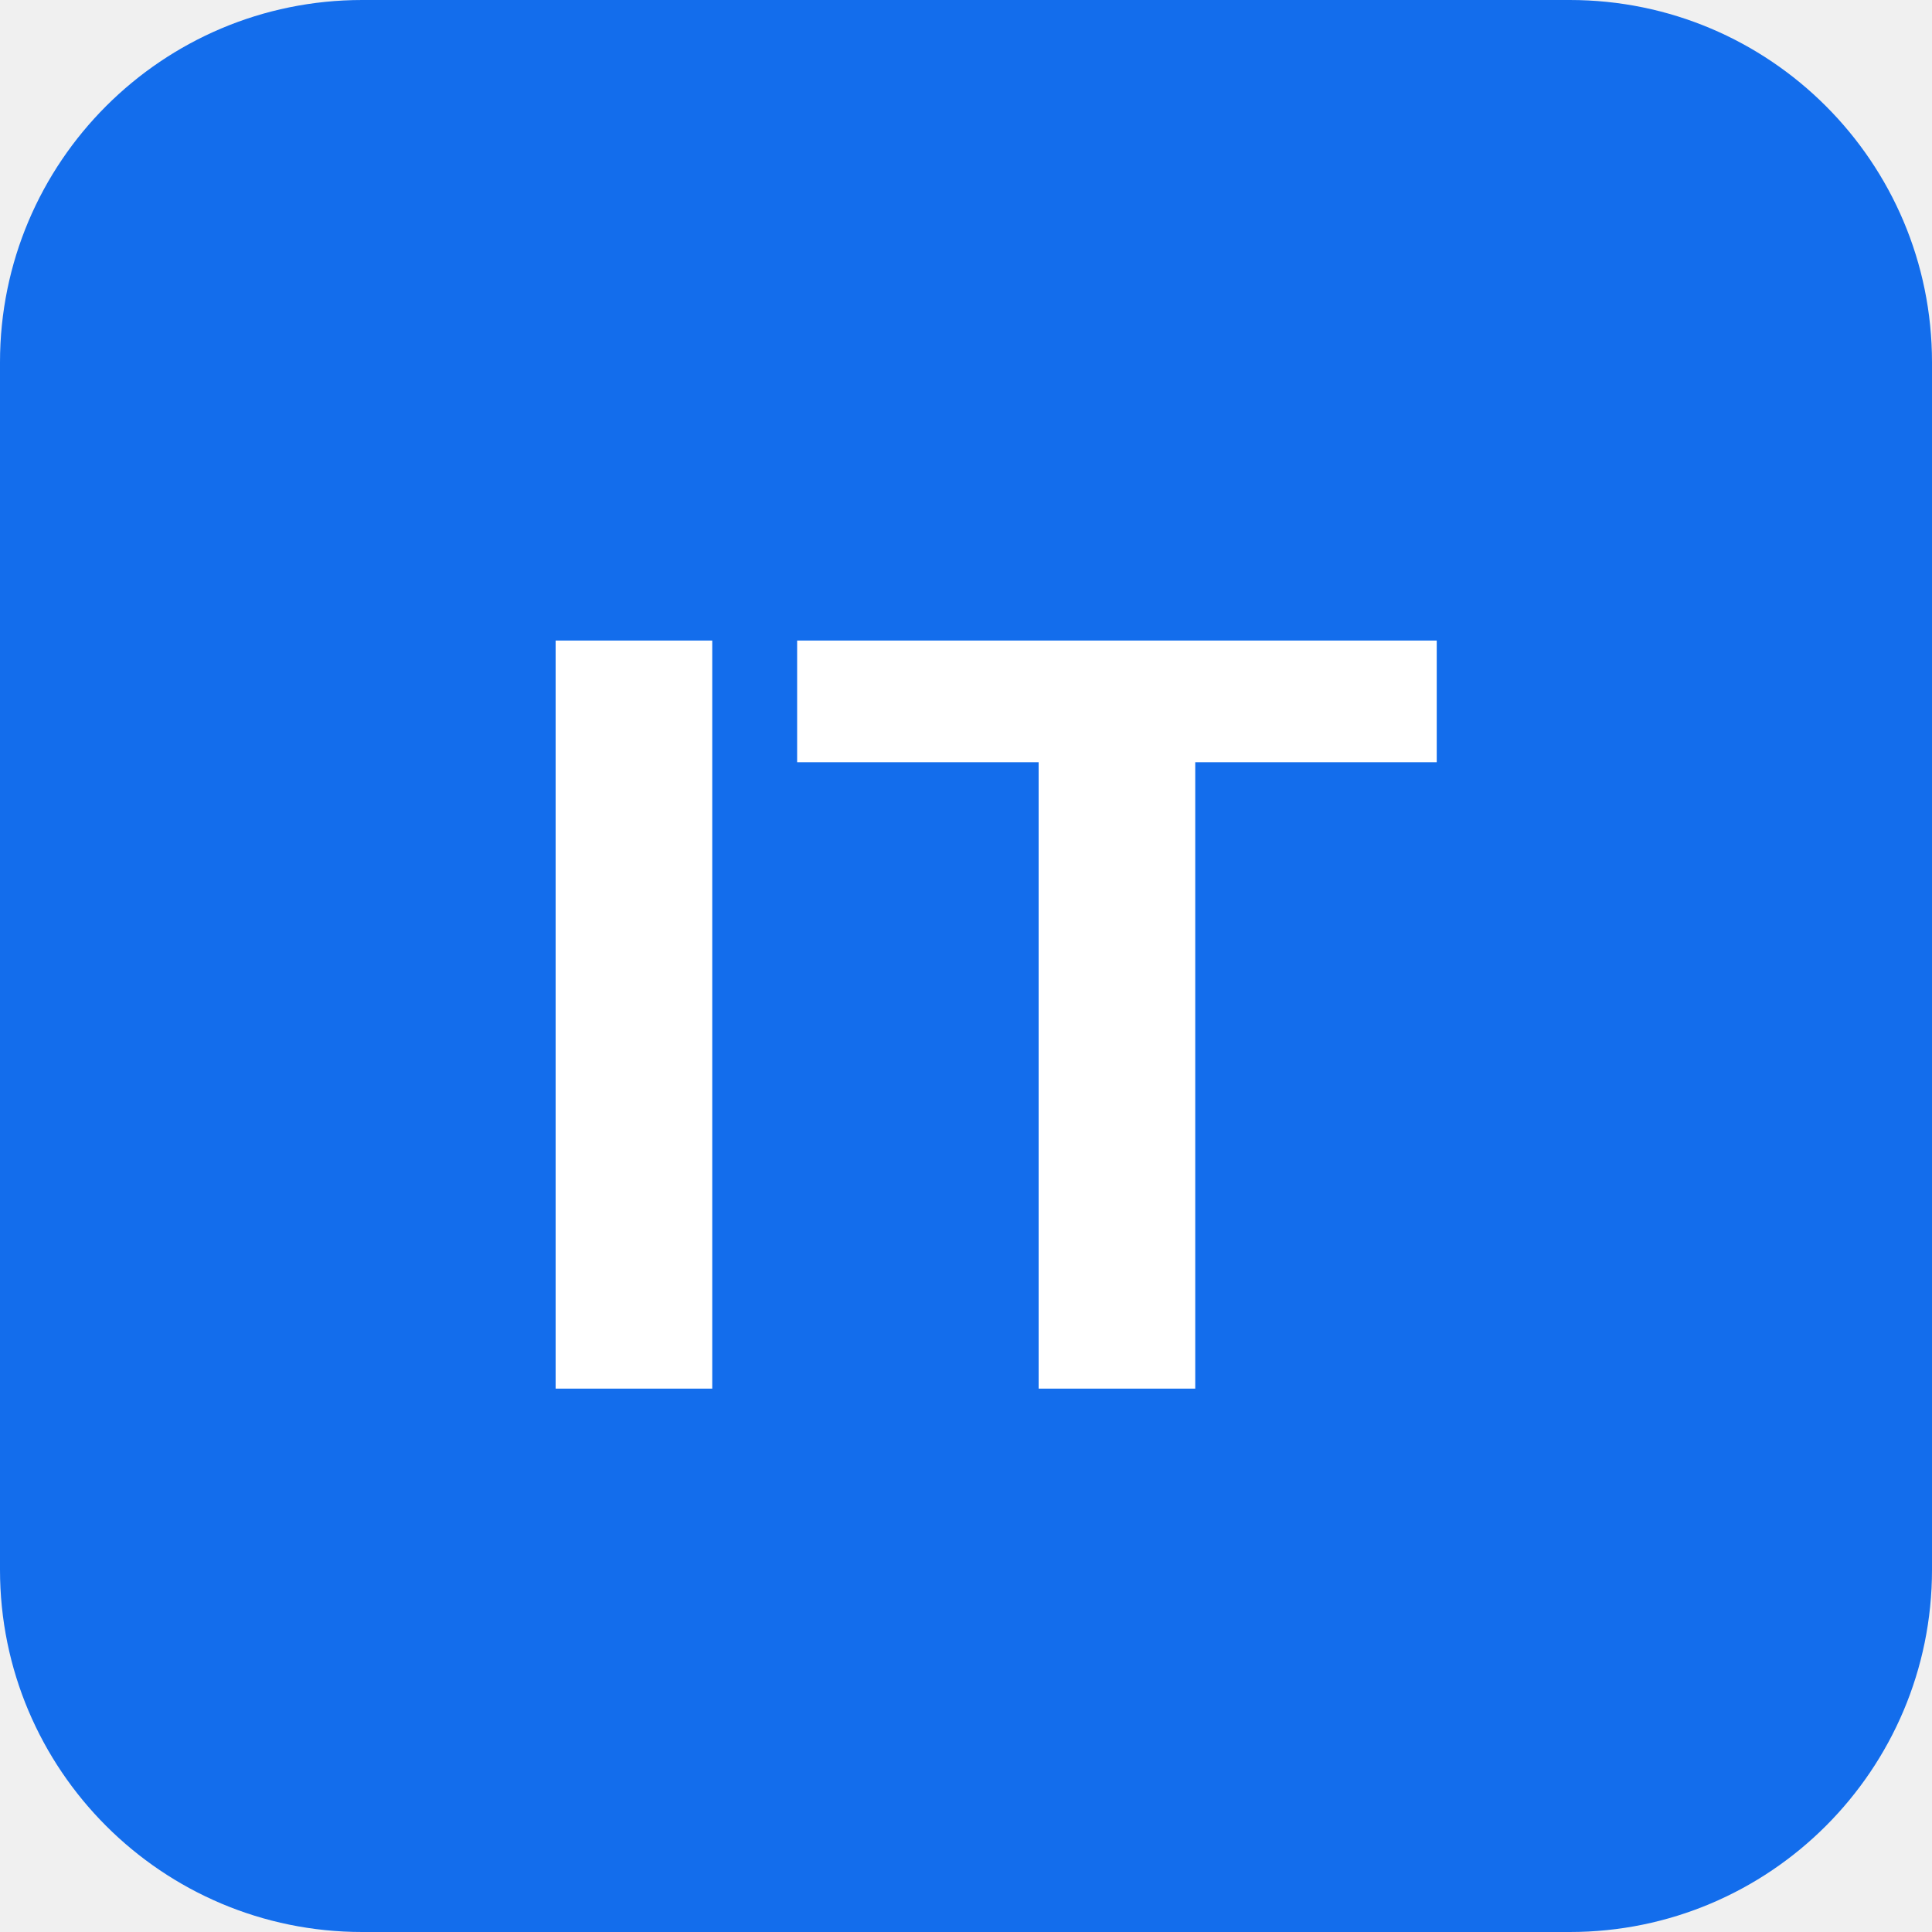
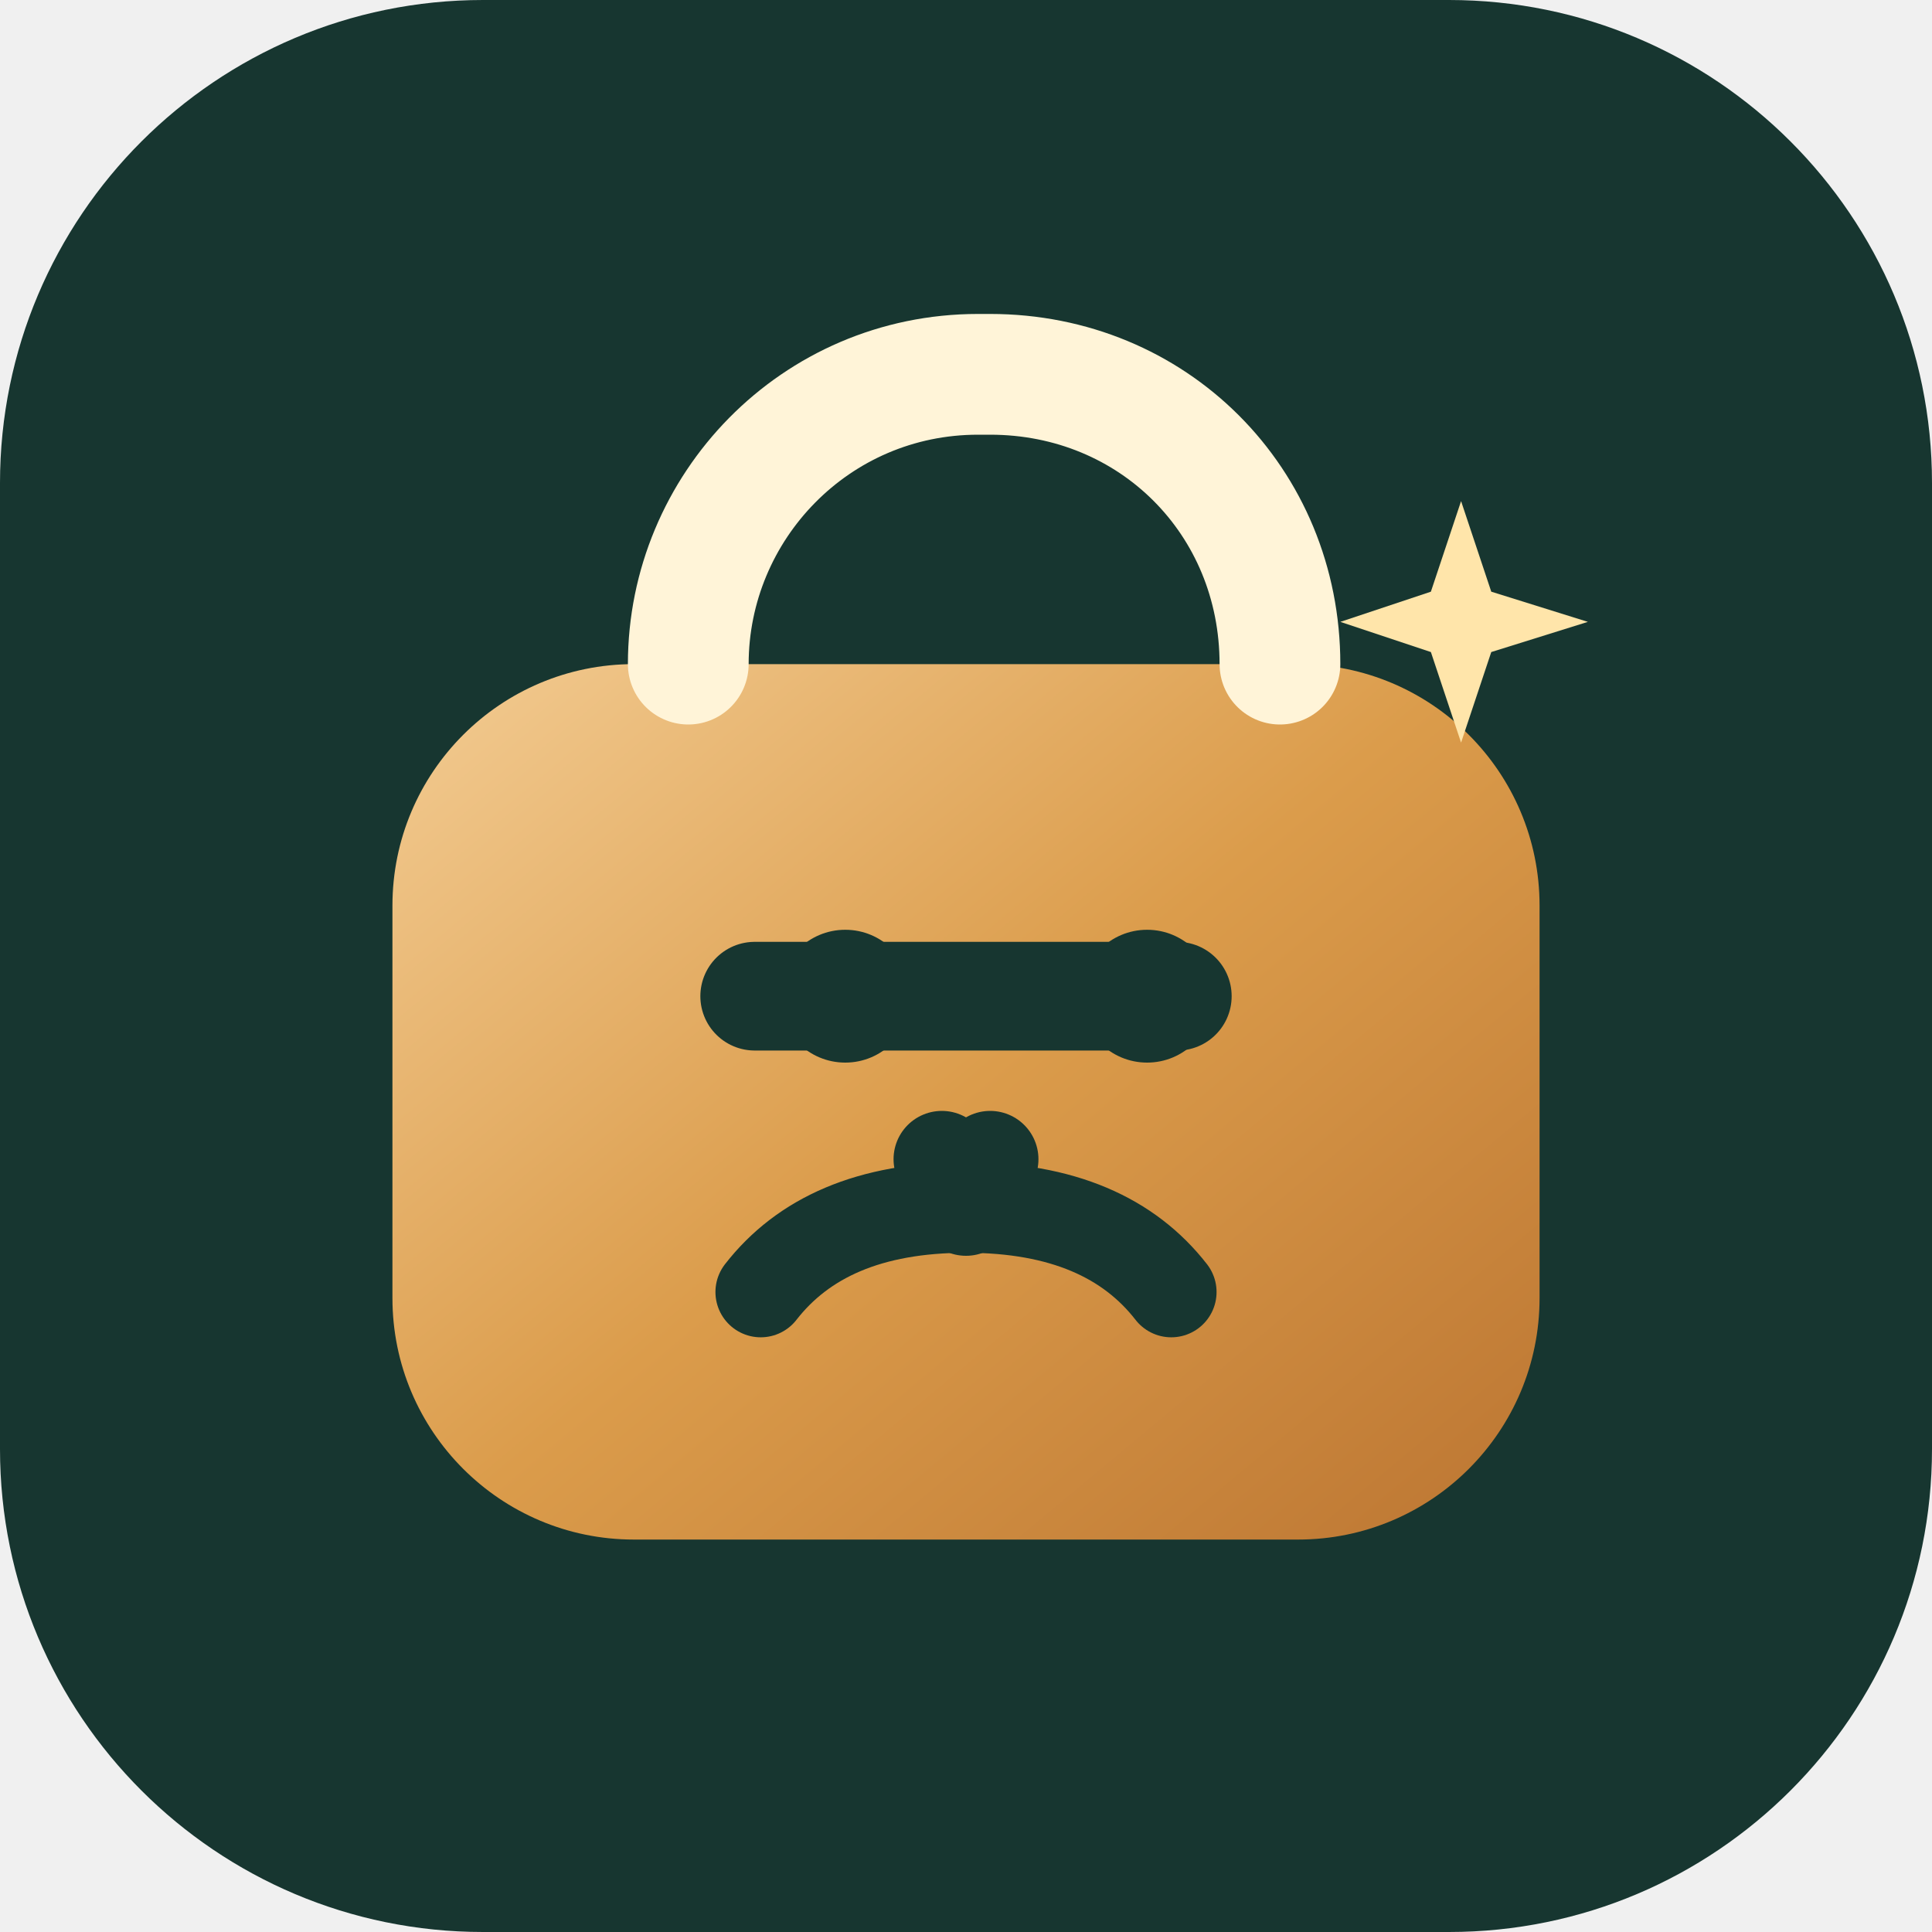
<svg xmlns="http://www.w3.org/2000/svg" viewBox="0 0 32 32">
-   <rect width="32" height="32" rx="6" fill="#136dec" />
-   <text x="16" y="23" text-anchor="middle" font-family="Arial,sans-serif" font-weight="900" font-size="18" fill="#fff">IT</text>
+   <defs>
+     <linearGradient id="kittyBox" x1="6" y1="4" x2="26" y2="28" gradientUnits="userSpaceOnUse">
+       <stop offset="0" stop-color="#FFE4B7" />
+       <stop offset="0.55" stop-color="#DB9C4B" />
+       <stop offset="1" stop-color="#B66E2D" />
+     </linearGradient>
+   </defs>
+   <rect width="32" height="32" rx="8" fill="#173630" />
+   <rect x="6.5" y="11" width="19" height="14.5" rx="4" fill="url(#kittyBox)" />
+   <path d="M11.4 11c0-2.6 2.1-4.8 4.8-4.8h.2c2.7 0 4.8 2.1 4.8 4.8" fill="none" stroke="#FFF4D8" stroke-linecap="round" stroke-width="2" />
+   <path d="M12.5 16.5h7" stroke="#173630" stroke-linecap="round" stroke-width="1.8" />
+   <circle cx="14" cy="16.5" r="1.1" fill="#173630" />
+   <circle cx="19" cy="16.5" r="1.1" fill="#173630" />
+   <path d="M15.6 19.2 16 20l.4-.8" fill="none" stroke="#173630" stroke-linecap="round" stroke-linejoin="round" stroke-width="1.6" />
+   <path d="M16 20c-1.6 0-2.7.5-3.4 1.4M16 20c1.6 0 2.7.5 3.4 1.4" fill="none" stroke="#173630" stroke-linecap="round" stroke-width="1.5" />
+   <path d="m24.2 8.3.5 1.5 1.6.5-1.6.5-.5 1.5-.5-1.5-1.5-.5 1.5-.5.5-1.5Z" fill="#FFE5AA" />
</svg>
